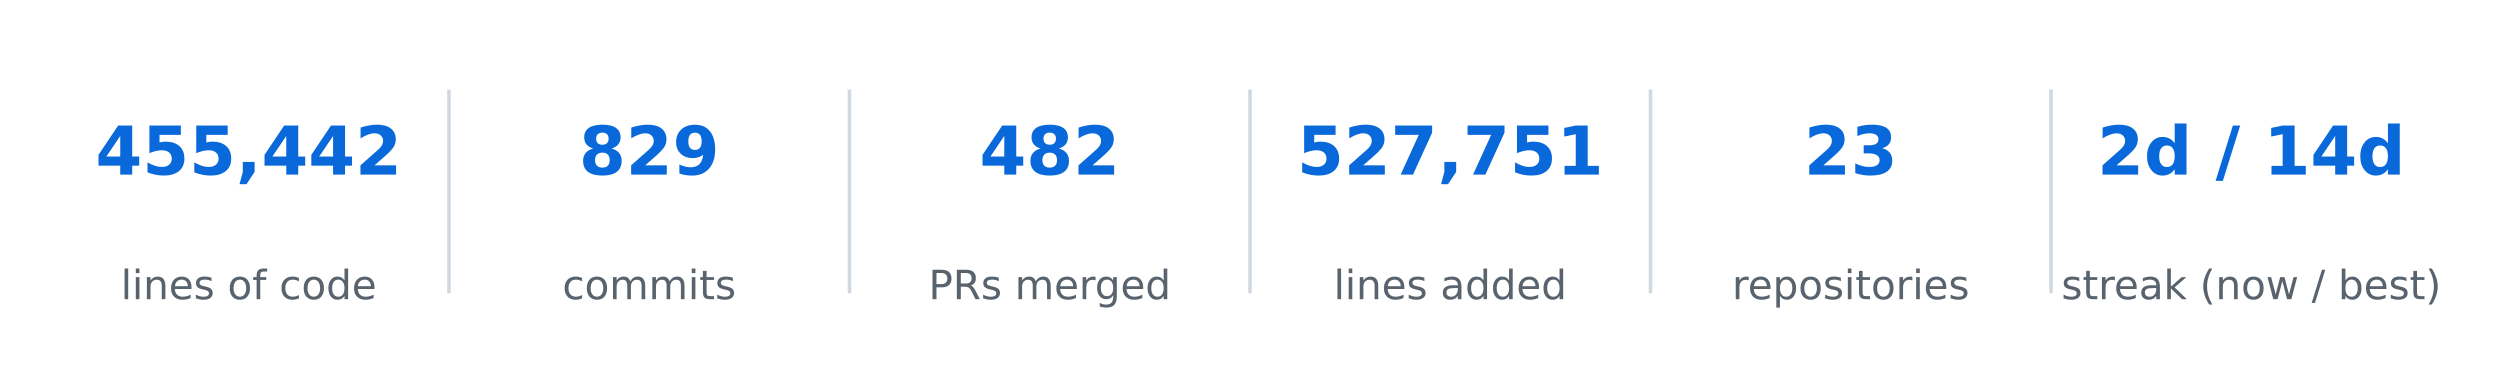
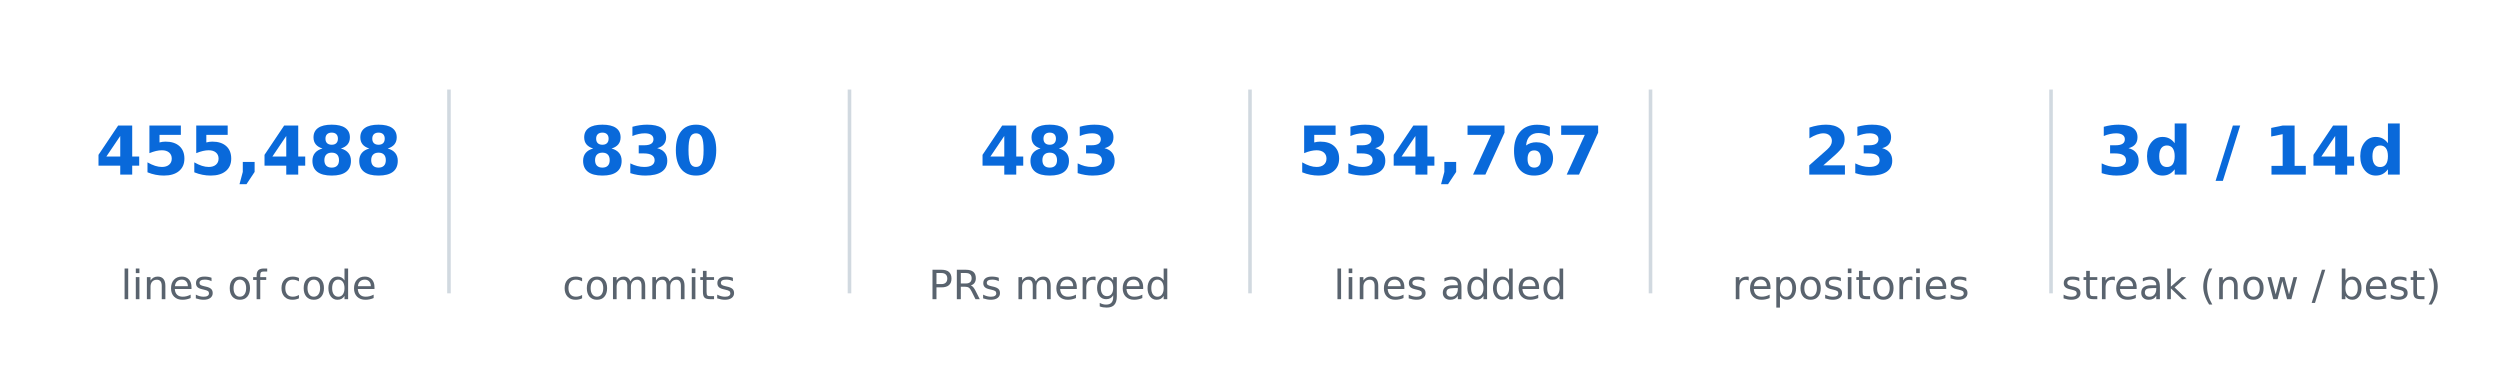
<svg xmlns="http://www.w3.org/2000/svg" xmlns:xlink="http://www.w3.org/1999/xlink" width="557.28pt" height="85.356pt" viewBox="0 0 557.28 85.356" version="1.1">
  <defs>
    <style type="text/css">*{stroke-linejoin: round; stroke-linecap: butt}</style>
  </defs>
  <g id="figure_1">
    <g id="patch_1">
      <path d="M 0 85.356  L 557.28 85.356  L 557.28 -0  L 0 -0  L 0 85.356  z " style="fill: none; opacity: 0" />
    </g>
    <g id="axes_1">
      <g id="line2d_1">
-         <path d="M 100.08 64.993  L 100.08 20.363  " clip-path="url(#p5d3c12cd2e)" style="fill: none; stroke: #d1d9e0; stroke-width: 0.8; stroke-linecap: square" />
+         <path d="M 100.08 64.993  L 100.08 20.363  " clip-path="url(#p3c4645ad05)" style="fill: none; stroke: #d1d9e0; stroke-width: 0.8; stroke-linecap: square" />
      </g>
      <g id="line2d_2">
-         <path d="M 189.36 64.993  L 189.36 20.363  " clip-path="url(#p5d3c12cd2e)" style="fill: none; stroke: #d1d9e0; stroke-width: 0.8; stroke-linecap: square" />
+         <path d="M 189.36 64.993  L 189.36 20.363  " clip-path="url(#p3c4645ad05)" style="fill: none; stroke: #d1d9e0; stroke-width: 0.8; stroke-linecap: square" />
      </g>
      <g id="line2d_3">
-         <path d="M 278.64 64.993  L 278.64 20.363  " clip-path="url(#p5d3c12cd2e)" style="fill: none; stroke: #d1d9e0; stroke-width: 0.8; stroke-linecap: square" />
+         <path d="M 278.64 64.993  L 278.64 20.363  " clip-path="url(#p3c4645ad05)" style="fill: none; stroke: #d1d9e0; stroke-width: 0.8; stroke-linecap: square" />
      </g>
      <g id="line2d_4">
-         <path d="M 367.92 64.993  L 367.92 20.363  " clip-path="url(#p5d3c12cd2e)" style="fill: none; stroke: #d1d9e0; stroke-width: 0.8; stroke-linecap: square" />
+         <path d="M 367.92 64.993  L 367.92 20.363  " clip-path="url(#p3c4645ad05)" style="fill: none; stroke: #d1d9e0; stroke-width: 0.8; stroke-linecap: square" />
      </g>
      <g id="line2d_5">
-         <path d="M 457.2 64.993  L 457.2 20.363  " clip-path="url(#p5d3c12cd2e)" style="fill: none; stroke: #d1d9e0; stroke-width: 0.8; stroke-linecap: square" />
+         <path d="M 457.2 64.993  L 457.2 20.363  " clip-path="url(#p3c4645ad05)" style="fill: none; stroke: #d1d9e0; stroke-width: 0.8; stroke-linecap: square" />
      </g>
      <g id="text_1">
        <g style="fill: #0969da" transform="translate(21.28102 38.92376) scale(0.15 -0.15)">
          <defs>
            <path id="DejaVuSans-Bold-17" d="M 2356 3675  L 1038 1722  L 2356 1722  L 2356 3675  z M 2156 4666  L 3494 4666  L 3494 1722  L 4159 1722  L 4159 850  L 3494 850  L 3494 0  L 2356 0  L 2356 850  L 288 850  L 288 1881  L 2156 4666  z " transform="scale(0.015625)" />
            <path id="DejaVuSans-Bold-18" d="M 678 4666  L 3669 4666  L 3669 3781  L 1638 3781  L 1638 3059  Q 1775 3097 1914 3117  Q 2053 3138 2203 3138  Q 3056 3138 3531 2711  Q 4006 2284 4006 1522  Q 4006 766 3489 337  Q 2972 -91 2053 -91  Q 1656 -91 1267 -14  Q 878 63 494 219  L 494 1166  Q 875 947 1217 837  Q 1559 728 1863 728  Q 2300 728 2551 942  Q 2803 1156 2803 1522  Q 2803 1891 2551 2103  Q 2300 2316 1863 2316  Q 1603 2316 1309 2248  Q 1016 2181 678 2041  L 678 4666  z " transform="scale(0.015625)" />
            <path id="DejaVuSans-Bold-f" d="M 653 1209  L 1778 1209  L 1778 256  L 1006 -909  L 341 -909  L 653 256  L 653 1209  z " transform="scale(0.015625)" />
-             <path id="DejaVuSans-Bold-15" d="M 1844 884  L 3897 884  L 3897 0  L 506 0  L 506 884  L 2209 2388  Q 2438 2594 2547 2791  Q 2656 2988 2656 3200  Q 2656 3528 2436 3728  Q 2216 3928 1850 3928  Q 1569 3928 1234 3808  Q 900 3688 519 3450  L 519 4475  Q 925 4609 1322 4679  Q 1719 4750 2100 4750  Q 2938 4750 3402 4381  Q 3866 4013 3866 3353  Q 3866 2972 3669 2642  Q 3472 2313 2841 1759  L 1844 884  z " transform="scale(0.015625)" />
+             <path id="DejaVuSans-Bold-1b" d="M 2228 2088  Q 1891 2088 1709 1903  Q 1528 1719 1528 1375  Q 1528 1031 1709 848  Q 1891 666 2228 666  Q 2563 666 2741 848  Q 2919 1031 2919 1375  Q 2919 1722 2741 1905  Q 2563 2088 2228 2088  z M 1350 2484  Q 925 2613 709 2878  Q 494 3144 494 3541  Q 494 4131 934 4440  Q 1375 4750 2228 4750  Q 3075 4750 3515 4442  Q 3956 4134 3956 3541  Q 3956 3144 3739 2878  Q 3522 2613 3097 2484  Q 3572 2353 3814 2058  Q 4056 1763 4056 1313  Q 4056 619 3595 264  Q 3134 -91 2228 -91  Q 1319 -91 855 264  Q 391 619 391 1313  Q 391 1763 633 2058  Q 875 2353 1350 2484  z M 1631 3419  Q 1631 3141 1786 2991  Q 1941 2841 2228 2841  Q 2509 2841 2662 2991  Q 2816 3141 2816 3419  Q 2816 3697 2662 3845  Q 2509 3994 2228 3994  Q 1941 3994 1786 3844  Q 1631 3694 1631 3419  z " transform="scale(0.015625)" />
          </defs>
          <use xlink:href="#DejaVuSans-Bold-17" />
          <use xlink:href="#DejaVuSans-Bold-18" transform="translate(69.57812 0)" />
          <use xlink:href="#DejaVuSans-Bold-18" transform="translate(139.1562 0)" />
          <use xlink:href="#DejaVuSans-Bold-f" transform="translate(208.7344 0)" />
          <use xlink:href="#DejaVuSans-Bold-17" transform="translate(246.7188 0)" />
-           <use xlink:href="#DejaVuSans-Bold-17" transform="translate(316.2969 0)" />
-           <use xlink:href="#DejaVuSans-Bold-15" transform="translate(385.875 0)" />
+           <use xlink:href="#DejaVuSans-Bold-1b" transform="translate(316.2969 0)" />
+           <use xlink:href="#DejaVuSans-Bold-1b" transform="translate(385.875 0)" />
        </g>
      </g>
      <g id="text_2">
        <g style="fill: #59636e" transform="translate(26.92336 66.69328) scale(0.09 -0.09)">
          <defs>
            <path id="DejaVuSans-4f" d="M 603 4863  L 1178 4863  L 1178 0  L 603 0  L 603 4863  z " transform="scale(0.015625)" />
            <path id="DejaVuSans-4c" d="M 603 3500  L 1178 3500  L 1178 0  L 603 0  L 603 3500  z M 603 4863  L 1178 4863  L 1178 4134  L 603 4134  L 603 4863  z " transform="scale(0.015625)" />
            <path id="DejaVuSans-51" d="M 3513 2113  L 3513 0  L 2938 0  L 2938 2094  Q 2938 2591 2744 2837  Q 2550 3084 2163 3084  Q 1697 3084 1428 2787  Q 1159 2491 1159 1978  L 1159 0  L 581 0  L 581 3500  L 1159 3500  L 1159 2956  Q 1366 3272 1645 3428  Q 1925 3584 2291 3584  Q 2894 3584 3203 3211  Q 3513 2838 3513 2113  z " transform="scale(0.015625)" />
            <path id="DejaVuSans-48" d="M 3597 1894  L 3597 1613  L 953 1613  Q 991 1019 1311 708  Q 1631 397 2203 397  Q 2534 397 2845 478  Q 3156 559 3463 722  L 3463 178  Q 3153 47 2828 -22  Q 2503 -91 2169 -91  Q 1331 -91 842 396  Q 353 884 353 1716  Q 353 2575 817 3079  Q 1281 3584 2069 3584  Q 2775 3584 3186 3129  Q 3597 2675 3597 1894  z M 3022 2063  Q 3016 2534 2758 2815  Q 2500 3097 2075 3097  Q 1594 3097 1305 2825  Q 1016 2553 972 2059  L 3022 2063  z " transform="scale(0.015625)" />
            <path id="DejaVuSans-56" d="M 2834 3397  L 2834 2853  Q 2591 2978 2328 3040  Q 2066 3103 1784 3103  Q 1356 3103 1142 2972  Q 928 2841 928 2578  Q 928 2378 1081 2264  Q 1234 2150 1697 2047  L 1894 2003  Q 2506 1872 2764 1633  Q 3022 1394 3022 966  Q 3022 478 2636 193  Q 2250 -91 1575 -91  Q 1294 -91 989 -36  Q 684 19 347 128  L 347 722  Q 666 556 975 473  Q 1284 391 1588 391  Q 1994 391 2212 530  Q 2431 669 2431 922  Q 2431 1156 2273 1281  Q 2116 1406 1581 1522  L 1381 1569  Q 847 1681 609 1914  Q 372 2147 372 2553  Q 372 3047 722 3315  Q 1072 3584 1716 3584  Q 2034 3584 2315 3537  Q 2597 3491 2834 3397  z " transform="scale(0.015625)" />
            <path id="DejaVuSans-3" transform="scale(0.015625)" />
            <path id="DejaVuSans-52" d="M 1959 3097  Q 1497 3097 1228 2736  Q 959 2375 959 1747  Q 959 1119 1226 758  Q 1494 397 1959 397  Q 2419 397 2687 759  Q 2956 1122 2956 1747  Q 2956 2369 2687 2733  Q 2419 3097 1959 3097  z M 1959 3584  Q 2709 3584 3137 3096  Q 3566 2609 3566 1747  Q 3566 888 3137 398  Q 2709 -91 1959 -91  Q 1206 -91 779 398  Q 353 888 353 1747  Q 353 2609 779 3096  Q 1206 3584 1959 3584  z " transform="scale(0.015625)" />
            <path id="DejaVuSans-49" d="M 2375 4863  L 2375 4384  L 1825 4384  Q 1516 4384 1395 4259  Q 1275 4134 1275 3809  L 1275 3500  L 2222 3500  L 2222 3053  L 1275 3053  L 1275 0  L 697 0  L 697 3053  L 147 3053  L 147 3500  L 697 3500  L 697 3744  Q 697 4328 969 4595  Q 1241 4863 1831 4863  L 2375 4863  z " transform="scale(0.015625)" />
            <path id="DejaVuSans-46" d="M 3122 3366  L 3122 2828  Q 2878 2963 2633 3030  Q 2388 3097 2138 3097  Q 1578 3097 1268 2742  Q 959 2388 959 1747  Q 959 1106 1268 751  Q 1578 397 2138 397  Q 2388 397 2633 464  Q 2878 531 3122 666  L 3122 134  Q 2881 22 2623 -34  Q 2366 -91 2075 -91  Q 1284 -91 818 406  Q 353 903 353 1747  Q 353 2603 823 3093  Q 1294 3584 2113 3584  Q 2378 3584 2631 3529  Q 2884 3475 3122 3366  z " transform="scale(0.015625)" />
            <path id="DejaVuSans-47" d="M 2906 2969  L 2906 4863  L 3481 4863  L 3481 0  L 2906 0  L 2906 525  Q 2725 213 2448 61  Q 2172 -91 1784 -91  Q 1150 -91 751 415  Q 353 922 353 1747  Q 353 2572 751 3078  Q 1150 3584 1784 3584  Q 2172 3584 2448 3432  Q 2725 3281 2906 2969  z M 947 1747  Q 947 1113 1208 752  Q 1469 391 1925 391  Q 2381 391 2643 752  Q 2906 1113 2906 1747  Q 2906 2381 2643 2742  Q 2381 3103 1925 3103  Q 1469 3103 1208 2742  Q 947 2381 947 1747  z " transform="scale(0.015625)" />
          </defs>
          <use xlink:href="#DejaVuSans-4f" />
          <use xlink:href="#DejaVuSans-4c" transform="translate(27.78125 0)" />
          <use xlink:href="#DejaVuSans-51" transform="translate(55.5625 0)" />
          <use xlink:href="#DejaVuSans-48" transform="translate(118.9375 0)" />
          <use xlink:href="#DejaVuSans-56" transform="translate(180.4688 0)" />
          <use xlink:href="#DejaVuSans-3" transform="translate(232.5625 0)" />
          <use xlink:href="#DejaVuSans-52" transform="translate(264.3438 0)" />
          <use xlink:href="#DejaVuSans-49" transform="translate(325.5312 0)" />
          <use xlink:href="#DejaVuSans-3" transform="translate(360.7344 0)" />
          <use xlink:href="#DejaVuSans-46" transform="translate(392.5156 0)" />
          <use xlink:href="#DejaVuSans-52" transform="translate(447.5 0)" />
          <use xlink:href="#DejaVuSans-47" transform="translate(508.6875 0)" />
          <use xlink:href="#DejaVuSans-48" transform="translate(572.1719 0)" />
        </g>
      </g>
      <g id="text_3">
        <g style="fill: #0969da" transform="translate(129.0649 38.92376) scale(0.15 -0.15)">
          <defs>
-             <path id="DejaVuSans-Bold-1b" d="M 2228 2088  Q 1891 2088 1709 1903  Q 1528 1719 1528 1375  Q 1528 1031 1709 848  Q 1891 666 2228 666  Q 2563 666 2741 848  Q 2919 1031 2919 1375  Q 2919 1722 2741 1905  Q 2563 2088 2228 2088  z M 1350 2484  Q 925 2613 709 2878  Q 494 3144 494 3541  Q 494 4131 934 4440  Q 1375 4750 2228 4750  Q 3075 4750 3515 4442  Q 3956 4134 3956 3541  Q 3956 3144 3739 2878  Q 3522 2613 3097 2484  Q 3572 2353 3814 2058  Q 4056 1763 4056 1313  Q 4056 619 3595 264  Q 3134 -91 2228 -91  Q 1319 -91 855 264  Q 391 619 391 1313  Q 391 1763 633 2058  Q 875 2353 1350 2484  z M 1631 3419  Q 1631 3141 1786 2991  Q 1941 2841 2228 2841  Q 2509 2841 2662 2991  Q 2816 3141 2816 3419  Q 2816 3697 2662 3845  Q 2509 3994 2228 3994  Q 1941 3994 1786 3844  Q 1631 3694 1631 3419  z " transform="scale(0.015625)" />
-             <path id="DejaVuSans-Bold-1c" d="M 641 103  L 641 966  Q 928 831 1190 764  Q 1453 697 1709 697  Q 2247 697 2547 995  Q 2847 1294 2900 1881  Q 2688 1725 2447 1647  Q 2206 1569 1925 1569  Q 1209 1569 770 1986  Q 331 2403 331 3084  Q 331 3838 820 4291  Q 1309 4744 2131 4744  Q 3044 4744 3544 4128  Q 4044 3513 4044 2388  Q 4044 1231 3459 570  Q 2875 -91 1856 -91  Q 1528 -91 1228 -42  Q 928 6 641 103  z M 2125 2350  Q 2441 2350 2600 2554  Q 2759 2759 2759 3169  Q 2759 3575 2600 3781  Q 2441 3988 2125 3988  Q 1809 3988 1650 3781  Q 1491 3575 1491 3169  Q 1491 2759 1650 2554  Q 1809 2350 2125 2350  z " transform="scale(0.015625)" />
+             <path id="DejaVuSans-Bold-16" d="M 2981 2516  Q 3453 2394 3698 2092  Q 3944 1791 3944 1325  Q 3944 631 3412 270  Q 2881 -91 1863 -91  Q 1503 -91 1142 -33  Q 781 25 428 141  L 428 1069  Q 766 900 1098 814  Q 1431 728 1753 728  Q 2231 728 2486 893  Q 2741 1059 2741 1369  Q 2741 1688 2480 1852  Q 2219 2016 1709 2016  L 1228 2016  L 1228 2791  L 1734 2791  Q 2188 2791 2409 2933  Q 2631 3075 2631 3366  Q 2631 3634 2415 3781  Q 2200 3928 1806 3928  Q 1516 3928 1219 3862  Q 922 3797 628 3669  L 628 4550  Q 984 4650 1334 4700  Q 1684 4750 2022 4750  Q 2931 4750 3382 4451  Q 3834 4153 3834 3553  Q 3834 3144 3618 2883  Q 3403 2622 2981 2516  z " transform="scale(0.015625)" />
+             <path id="DejaVuSans-Bold-13" d="M 2944 2338  Q 2944 3213 2780 3570  Q 2616 3928 2228 3928  Q 1841 3928 1675 3570  Q 1509 3213 1509 2338  Q 1509 1453 1675 1090  Q 1841 728 2228 728  Q 2613 728 2778 1090  Q 2944 1453 2944 2338  z M 4147 2328  Q 4147 1169 3647 539  Q 3147 -91 2228 -91  Q 1306 -91 806 539  Q 306 1169 306 2328  Q 306 3491 806 4120  Q 1306 4750 2228 4750  Q 3147 4750 3647 4120  Q 4147 3491 4147 2328  z " transform="scale(0.015625)" />
          </defs>
          <use xlink:href="#DejaVuSans-Bold-1b" />
-           <use xlink:href="#DejaVuSans-Bold-15" transform="translate(69.57812 0)" />
-           <use xlink:href="#DejaVuSans-Bold-1c" transform="translate(139.1562 0)" />
+           <use xlink:href="#DejaVuSans-Bold-16" transform="translate(69.57812 0)" />
+           <use xlink:href="#DejaVuSans-Bold-13" transform="translate(139.1562 0)" />
        </g>
      </g>
      <g id="text_4">
        <g style="fill: #59636e" transform="translate(125.3672 66.69328) scale(0.09 -0.09)">
          <defs>
            <path id="DejaVuSans-50" d="M 3328 2828  Q 3544 3216 3844 3400  Q 4144 3584 4550 3584  Q 5097 3584 5394 3201  Q 5691 2819 5691 2113  L 5691 0  L 5113 0  L 5113 2094  Q 5113 2597 4934 2840  Q 4756 3084 4391 3084  Q 3944 3084 3684 2787  Q 3425 2491 3425 1978  L 3425 0  L 2847 0  L 2847 2094  Q 2847 2600 2669 2842  Q 2491 3084 2119 3084  Q 1678 3084 1418 2786  Q 1159 2488 1159 1978  L 1159 0  L 581 0  L 581 3500  L 1159 3500  L 1159 2956  Q 1356 3278 1631 3431  Q 1906 3584 2284 3584  Q 2666 3584 2933 3390  Q 3200 3197 3328 2828  z " transform="scale(0.015625)" />
            <path id="DejaVuSans-57" d="M 1172 4494  L 1172 3500  L 2356 3500  L 2356 3053  L 1172 3053  L 1172 1153  Q 1172 725 1289 603  Q 1406 481 1766 481  L 2356 481  L 2356 0  L 1766 0  Q 1100 0 847 248  Q 594 497 594 1153  L 594 3053  L 172 3053  L 172 3500  L 594 3500  L 594 4494  L 1172 4494  z " transform="scale(0.015625)" />
          </defs>
          <use xlink:href="#DejaVuSans-46" />
          <use xlink:href="#DejaVuSans-52" transform="translate(54.98438 0)" />
          <use xlink:href="#DejaVuSans-50" transform="translate(116.1719 0)" />
          <use xlink:href="#DejaVuSans-50" transform="translate(213.5781 0)" />
          <use xlink:href="#DejaVuSans-4c" transform="translate(310.9844 0)" />
          <use xlink:href="#DejaVuSans-57" transform="translate(338.7656 0)" />
          <use xlink:href="#DejaVuSans-56" transform="translate(377.9688 0)" />
        </g>
      </g>
      <g id="text_5">
        <g style="fill: #0969da" transform="translate(218.3449 38.92376) scale(0.15 -0.15)">
          <use xlink:href="#DejaVuSans-Bold-17" />
          <use xlink:href="#DejaVuSans-Bold-1b" transform="translate(69.57812 0)" />
-           <use xlink:href="#DejaVuSans-Bold-15" transform="translate(139.1562 0)" />
+           <use xlink:href="#DejaVuSans-Bold-16" transform="translate(139.1562 0)" />
        </g>
      </g>
      <g id="text_6">
        <g style="fill: #59636e" transform="translate(206.9796 66.69328) scale(0.09 -0.09)">
          <defs>
            <path id="DejaVuSans-33" d="M 1259 4147  L 1259 2394  L 2053 2394  Q 2494 2394 2734 2622  Q 2975 2850 2975 3272  Q 2975 3691 2734 3919  Q 2494 4147 2053 4147  L 1259 4147  z M 628 4666  L 2053 4666  Q 2838 4666 3239 4311  Q 3641 3956 3641 3272  Q 3641 2581 3239 2228  Q 2838 1875 2053 1875  L 1259 1875  L 1259 0  L 628 0  L 628 4666  z " transform="scale(0.015625)" />
            <path id="DejaVuSans-35" d="M 2841 2188  Q 3044 2119 3236 1894  Q 3428 1669 3622 1275  L 4263 0  L 3584 0  L 2988 1197  Q 2756 1666 2539 1819  Q 2322 1972 1947 1972  L 1259 1972  L 1259 0  L 628 0  L 628 4666  L 2053 4666  Q 2853 4666 3247 4331  Q 3641 3997 3641 3322  Q 3641 2881 3436 2590  Q 3231 2300 2841 2188  z M 1259 4147  L 1259 2491  L 2053 2491  Q 2509 2491 2742 2702  Q 2975 2913 2975 3322  Q 2975 3731 2742 3939  Q 2509 4147 2053 4147  L 1259 4147  z " transform="scale(0.015625)" />
            <path id="DejaVuSans-55" d="M 2631 2963  Q 2534 3019 2420 3045  Q 2306 3072 2169 3072  Q 1681 3072 1420 2755  Q 1159 2438 1159 1844  L 1159 0  L 581 0  L 581 3500  L 1159 3500  L 1159 2956  Q 1341 3275 1631 3429  Q 1922 3584 2338 3584  Q 2397 3584 2469 3576  Q 2541 3569 2628 3553  L 2631 2963  z " transform="scale(0.015625)" />
            <path id="DejaVuSans-4a" d="M 2906 1791  Q 2906 2416 2648 2759  Q 2391 3103 1925 3103  Q 1463 3103 1205 2759  Q 947 2416 947 1791  Q 947 1169 1205 825  Q 1463 481 1925 481  Q 2391 481 2648 825  Q 2906 1169 2906 1791  z M 3481 434  Q 3481 -459 3084 -895  Q 2688 -1331 1869 -1331  Q 1566 -1331 1297 -1286  Q 1028 -1241 775 -1147  L 775 -588  Q 1028 -725 1275 -790  Q 1522 -856 1778 -856  Q 2344 -856 2625 -561  Q 2906 -266 2906 331  L 2906 616  Q 2728 306 2450 153  Q 2172 0 1784 0  Q 1141 0 747 490  Q 353 981 353 1791  Q 353 2603 747 3093  Q 1141 3584 1784 3584  Q 2172 3584 2450 3431  Q 2728 3278 2906 2969  L 2906 3500  L 3481 3500  L 3481 434  z " transform="scale(0.015625)" />
          </defs>
          <use xlink:href="#DejaVuSans-33" />
          <use xlink:href="#DejaVuSans-35" transform="translate(60.29688 0)" />
          <use xlink:href="#DejaVuSans-56" transform="translate(129.7812 0)" />
          <use xlink:href="#DejaVuSans-3" transform="translate(181.875 0)" />
          <use xlink:href="#DejaVuSans-50" transform="translate(213.6562 0)" />
          <use xlink:href="#DejaVuSans-48" transform="translate(311.0625 0)" />
          <use xlink:href="#DejaVuSans-55" transform="translate(372.5938 0)" />
          <use xlink:href="#DejaVuSans-4a" transform="translate(411.9531 0)" />
          <use xlink:href="#DejaVuSans-48" transform="translate(475.4375 0)" />
          <use xlink:href="#DejaVuSans-47" transform="translate(536.9688 0)" />
        </g>
      </g>
      <g id="text_7">
        <g style="fill: #0969da" transform="translate(289.121 38.92376) scale(0.15 -0.15)">
          <defs>
            <path id="DejaVuSans-Bold-1a" d="M 428 4666  L 3944 4666  L 3944 3988  L 2125 0  L 953 0  L 2675 3781  L 428 3781  L 428 4666  z " transform="scale(0.015625)" />
-             <path id="DejaVuSans-Bold-14" d="M 750 831  L 1813 831  L 1813 3847  L 722 3622  L 722 4441  L 1806 4666  L 2950 4666  L 2950 831  L 4013 831  L 4013 0  L 750 0  L 750 831  z " transform="scale(0.015625)" />
+             <path id="DejaVuSans-Bold-19" d="M 2316 2303  Q 2000 2303 1842 2098  Q 1684 1894 1684 1484  Q 1684 1075 1842 870  Q 2000 666 2316 666  Q 2634 666 2792 870  Q 2950 1075 2950 1484  Q 2950 1894 2792 2098  Q 2634 2303 2316 2303  z M 3803 4544  L 3803 3681  Q 3506 3822 3243 3889  Q 2981 3956 2731 3956  Q 2194 3956 1894 3657  Q 1594 3359 1544 2772  Q 1750 2925 1990 3001  Q 2231 3078 2516 3078  Q 3231 3078 3670 2659  Q 4109 2241 4109 1563  Q 4109 813 3618 361  Q 3128 -91 2303 -91  Q 1394 -91 895 523  Q 397 1138 397 2266  Q 397 3422 980 4083  Q 1563 4744 2578 4744  Q 2900 4744 3203 4694  Q 3506 4644 3803 4544  z " transform="scale(0.015625)" />
          </defs>
          <use xlink:href="#DejaVuSans-Bold-18" />
-           <use xlink:href="#DejaVuSans-Bold-15" transform="translate(69.57812 0)" />
-           <use xlink:href="#DejaVuSans-Bold-1a" transform="translate(139.1562 0)" />
+           <use xlink:href="#DejaVuSans-Bold-16" transform="translate(69.57812 0)" />
+           <use xlink:href="#DejaVuSans-Bold-17" transform="translate(139.1562 0)" />
          <use xlink:href="#DejaVuSans-Bold-f" transform="translate(208.7344 0)" />
          <use xlink:href="#DejaVuSans-Bold-1a" transform="translate(246.7188 0)" />
-           <use xlink:href="#DejaVuSans-Bold-18" transform="translate(316.2969 0)" />
-           <use xlink:href="#DejaVuSans-Bold-14" transform="translate(385.875 0)" />
+           <use xlink:href="#DejaVuSans-Bold-19" transform="translate(316.2969 0)" />
+           <use xlink:href="#DejaVuSans-Bold-1a" transform="translate(385.875 0)" />
        </g>
      </g>
      <g id="text_8">
        <g style="fill: #59636e" transform="translate(297.2876 66.69328) scale(0.09 -0.09)">
          <defs>
            <path id="DejaVuSans-44" d="M 2194 1759  Q 1497 1759 1228 1600  Q 959 1441 959 1056  Q 959 750 1161 570  Q 1363 391 1709 391  Q 2188 391 2477 730  Q 2766 1069 2766 1631  L 2766 1759  L 2194 1759  z M 3341 1997  L 3341 0  L 2766 0  L 2766 531  Q 2569 213 2275 61  Q 1981 -91 1556 -91  Q 1019 -91 701 211  Q 384 513 384 1019  Q 384 1609 779 1909  Q 1175 2209 1959 2209  L 2766 2209  L 2766 2266  Q 2766 2663 2505 2880  Q 2244 3097 1772 3097  Q 1472 3097 1187 3025  Q 903 2953 641 2809  L 641 3341  Q 956 3463 1253 3523  Q 1550 3584 1831 3584  Q 2591 3584 2966 3190  Q 3341 2797 3341 1997  z " transform="scale(0.015625)" />
          </defs>
          <use xlink:href="#DejaVuSans-4f" />
          <use xlink:href="#DejaVuSans-4c" transform="translate(27.78125 0)" />
          <use xlink:href="#DejaVuSans-51" transform="translate(55.5625 0)" />
          <use xlink:href="#DejaVuSans-48" transform="translate(118.9375 0)" />
          <use xlink:href="#DejaVuSans-56" transform="translate(180.4688 0)" />
          <use xlink:href="#DejaVuSans-3" transform="translate(232.5625 0)" />
          <use xlink:href="#DejaVuSans-44" transform="translate(264.3438 0)" />
          <use xlink:href="#DejaVuSans-47" transform="translate(325.625 0)" />
          <use xlink:href="#DejaVuSans-47" transform="translate(389.1094 0)" />
          <use xlink:href="#DejaVuSans-48" transform="translate(452.5938 0)" />
          <use xlink:href="#DejaVuSans-47" transform="translate(514.125 0)" />
        </g>
      </g>
      <g id="text_9">
        <g style="fill: #0969da" transform="translate(402.1233 38.92376) scale(0.15 -0.15)">
          <defs>
-             <path id="DejaVuSans-Bold-16" d="M 2981 2516  Q 3453 2394 3698 2092  Q 3944 1791 3944 1325  Q 3944 631 3412 270  Q 2881 -91 1863 -91  Q 1503 -91 1142 -33  Q 781 25 428 141  L 428 1069  Q 766 900 1098 814  Q 1431 728 1753 728  Q 2231 728 2486 893  Q 2741 1059 2741 1369  Q 2741 1688 2480 1852  Q 2219 2016 1709 2016  L 1228 2016  L 1228 2791  L 1734 2791  Q 2188 2791 2409 2933  Q 2631 3075 2631 3366  Q 2631 3634 2415 3781  Q 2200 3928 1806 3928  Q 1516 3928 1219 3862  Q 922 3797 628 3669  L 628 4550  Q 984 4650 1334 4700  Q 1684 4750 2022 4750  Q 2931 4750 3382 4451  Q 3834 4153 3834 3553  Q 3834 3144 3618 2883  Q 3403 2622 2981 2516  z " transform="scale(0.015625)" />
+             <path id="DejaVuSans-Bold-15" d="M 1844 884  L 3897 884  L 3897 0  L 506 0  L 506 884  L 2209 2388  Q 2438 2594 2547 2791  Q 2656 2988 2656 3200  Q 2656 3528 2436 3728  Q 2216 3928 1850 3928  Q 1569 3928 1234 3808  Q 900 3688 519 3450  L 519 4475  Q 925 4609 1322 4679  Q 1719 4750 2100 4750  Q 2938 4750 3402 4381  Q 3866 4013 3866 3353  Q 3866 2972 3669 2642  Q 3472 2313 2841 1759  L 1844 884  z " transform="scale(0.015625)" />
          </defs>
          <use xlink:href="#DejaVuSans-Bold-15" />
          <use xlink:href="#DejaVuSans-Bold-16" transform="translate(69.57812 0)" />
        </g>
      </g>
      <g id="text_10">
        <g style="fill: #59636e" transform="translate(386.1049 66.69328) scale(0.09 -0.09)">
          <defs>
            <path id="DejaVuSans-53" d="M 1159 525  L 1159 -1331  L 581 -1331  L 581 3500  L 1159 3500  L 1159 2969  Q 1341 3281 1617 3432  Q 1894 3584 2278 3584  Q 2916 3584 3314 3078  Q 3713 2572 3713 1747  Q 3713 922 3314 415  Q 2916 -91 2278 -91  Q 1894 -91 1617 61  Q 1341 213 1159 525  z M 3116 1747  Q 3116 2381 2855 2742  Q 2594 3103 2138 3103  Q 1681 3103 1420 2742  Q 1159 2381 1159 1747  Q 1159 1113 1420 752  Q 1681 391 2138 391  Q 2594 391 2855 752  Q 3116 1113 3116 1747  z " transform="scale(0.015625)" />
          </defs>
          <use xlink:href="#DejaVuSans-55" />
          <use xlink:href="#DejaVuSans-48" transform="translate(38.90625 0)" />
          <use xlink:href="#DejaVuSans-53" transform="translate(100.4375 0)" />
          <use xlink:href="#DejaVuSans-52" transform="translate(163.9219 0)" />
          <use xlink:href="#DejaVuSans-56" transform="translate(225.1094 0)" />
          <use xlink:href="#DejaVuSans-4c" transform="translate(277.2031 0)" />
          <use xlink:href="#DejaVuSans-57" transform="translate(304.9844 0)" />
          <use xlink:href="#DejaVuSans-52" transform="translate(344.1875 0)" />
          <use xlink:href="#DejaVuSans-55" transform="translate(405.375 0)" />
          <use xlink:href="#DejaVuSans-4c" transform="translate(446.4844 0)" />
          <use xlink:href="#DejaVuSans-48" transform="translate(474.2656 0)" />
          <use xlink:href="#DejaVuSans-56" transform="translate(535.7969 0)" />
        </g>
      </g>
      <g id="text_11">
        <g style="fill: #0969da" transform="translate(467.4865 38.92435) scale(0.15 -0.15)">
          <defs>
            <path id="DejaVuSans-Bold-47" d="M 2919 2988  L 2919 4863  L 4044 4863  L 4044 0  L 2919 0  L 2919 506  Q 2688 197 2409 53  Q 2131 -91 1766 -91  Q 1119 -91 703 423  Q 288 938 288 1747  Q 288 2556 703 3070  Q 1119 3584 1766 3584  Q 2128 3584 2408 3439  Q 2688 3294 2919 2988  z M 2181 722  Q 2541 722 2730 984  Q 2919 1247 2919 1747  Q 2919 2247 2730 2509  Q 2541 2772 2181 2772  Q 1825 2772 1636 2509  Q 1447 2247 1447 1747  Q 1447 1247 1636 984  Q 1825 722 2181 722  z " transform="scale(0.015625)" />
            <path id="DejaVuSans-Bold-3" transform="scale(0.015625)" />
            <path id="DejaVuSans-Bold-12" d="M 1644 4666  L 2338 4666  L 691 -594  L 0 -594  L 1644 4666  z " transform="scale(0.015625)" />
-           </defs>
-           <use xlink:href="#DejaVuSans-Bold-15" />
+             <path id="DejaVuSans-Bold-14" d="M 750 831  L 1813 831  L 1813 3847  L 722 3622  L 722 4441  L 1806 4666  L 2950 4666  L 2950 831  L 4013 831  L 4013 0  L 750 0  L 750 831  z " transform="scale(0.015625)" />
+           </defs>
+           <use xlink:href="#DejaVuSans-Bold-16" />
          <use xlink:href="#DejaVuSans-Bold-47" transform="translate(69.57812 0)" />
          <use xlink:href="#DejaVuSans-Bold-3" transform="translate(141.1562 0)" />
          <use xlink:href="#DejaVuSans-Bold-12" transform="translate(175.9688 0)" />
          <use xlink:href="#DejaVuSans-Bold-3" transform="translate(212.5 0)" />
          <use xlink:href="#DejaVuSans-Bold-14" transform="translate(247.3125 0)" />
          <use xlink:href="#DejaVuSans-Bold-17" transform="translate(316.8906 0)" />
          <use xlink:href="#DejaVuSans-Bold-47" transform="translate(386.4688 0)" />
        </g>
      </g>
      <g id="text_12">
        <g style="fill: #59636e" transform="translate(459.5112 66.69328) scale(0.09 -0.09)">
          <defs>
            <path id="DejaVuSans-4e" d="M 581 4863  L 1159 4863  L 1159 1991  L 2875 3500  L 3609 3500  L 1753 1863  L 3688 0  L 2938 0  L 1159 1709  L 1159 0  L 581 0  L 581 4863  z " transform="scale(0.015625)" />
            <path id="DejaVuSans-b" d="M 1984 4856  Q 1566 4138 1362 3434  Q 1159 2731 1159 2009  Q 1159 1288 1364 580  Q 1569 -128 1984 -844  L 1484 -844  Q 1016 -109 783 600  Q 550 1309 550 2009  Q 550 2706 781 3412  Q 1013 4119 1484 4856  L 1984 4856  z " transform="scale(0.015625)" />
            <path id="DejaVuSans-5a" d="M 269 3500  L 844 3500  L 1563 769  L 2278 3500  L 2956 3500  L 3675 769  L 4391 3500  L 4966 3500  L 4050 0  L 3372 0  L 2619 2869  L 1863 0  L 1184 0  L 269 3500  z " transform="scale(0.015625)" />
            <path id="DejaVuSans-12" d="M 1625 4666  L 2156 4666  L 531 -594  L 0 -594  L 1625 4666  z " transform="scale(0.015625)" />
            <path id="DejaVuSans-45" d="M 3116 1747  Q 3116 2381 2855 2742  Q 2594 3103 2138 3103  Q 1681 3103 1420 2742  Q 1159 2381 1159 1747  Q 1159 1113 1420 752  Q 1681 391 2138 391  Q 2594 391 2855 752  Q 3116 1113 3116 1747  z M 1159 2969  Q 1341 3281 1617 3432  Q 1894 3584 2278 3584  Q 2916 3584 3314 3078  Q 3713 2572 3713 1747  Q 3713 922 3314 415  Q 2916 -91 2278 -91  Q 1894 -91 1617 61  Q 1341 213 1159 525  L 1159 0  L 581 0  L 581 4863  L 1159 4863  L 1159 2969  z " transform="scale(0.015625)" />
            <path id="DejaVuSans-c" d="M 513 4856  L 1013 4856  Q 1481 4119 1714 3412  Q 1947 2706 1947 2009  Q 1947 1309 1714 600  Q 1481 -109 1013 -844  L 513 -844  Q 928 -128 1133 580  Q 1338 1288 1338 2009  Q 1338 2731 1133 3434  Q 928 4138 513 4856  z " transform="scale(0.015625)" />
          </defs>
          <use xlink:href="#DejaVuSans-56" />
          <use xlink:href="#DejaVuSans-57" transform="translate(52.09375 0)" />
          <use xlink:href="#DejaVuSans-55" transform="translate(91.29688 0)" />
          <use xlink:href="#DejaVuSans-48" transform="translate(130.2031 0)" />
          <use xlink:href="#DejaVuSans-44" transform="translate(191.7344 0)" />
          <use xlink:href="#DejaVuSans-4e" transform="translate(253.0156 0)" />
          <use xlink:href="#DejaVuSans-3" transform="translate(310.9219 0)" />
          <use xlink:href="#DejaVuSans-b" transform="translate(342.7031 0)" />
          <use xlink:href="#DejaVuSans-51" transform="translate(381.7188 0)" />
          <use xlink:href="#DejaVuSans-52" transform="translate(445.0938 0)" />
          <use xlink:href="#DejaVuSans-5a" transform="translate(506.2812 0)" />
          <use xlink:href="#DejaVuSans-3" transform="translate(588.0625 0)" />
          <use xlink:href="#DejaVuSans-12" transform="translate(619.8438 0)" />
          <use xlink:href="#DejaVuSans-3" transform="translate(653.5312 0)" />
          <use xlink:href="#DejaVuSans-45" transform="translate(685.3125 0)" />
          <use xlink:href="#DejaVuSans-48" transform="translate(748.7969 0)" />
          <use xlink:href="#DejaVuSans-56" transform="translate(810.3281 0)" />
          <use xlink:href="#DejaVuSans-57" transform="translate(862.4219 0)" />
          <use xlink:href="#DejaVuSans-c" transform="translate(901.625 0)" />
        </g>
      </g>
    </g>
  </g>
  <defs>
-     <clipPath id="p5d3c12cd2e">
+     <clipPath id="p3c4645ad05">
      <rect x="10.8" y="10.8" width="535.68" height="63.756" />
    </clipPath>
  </defs>
</svg>
